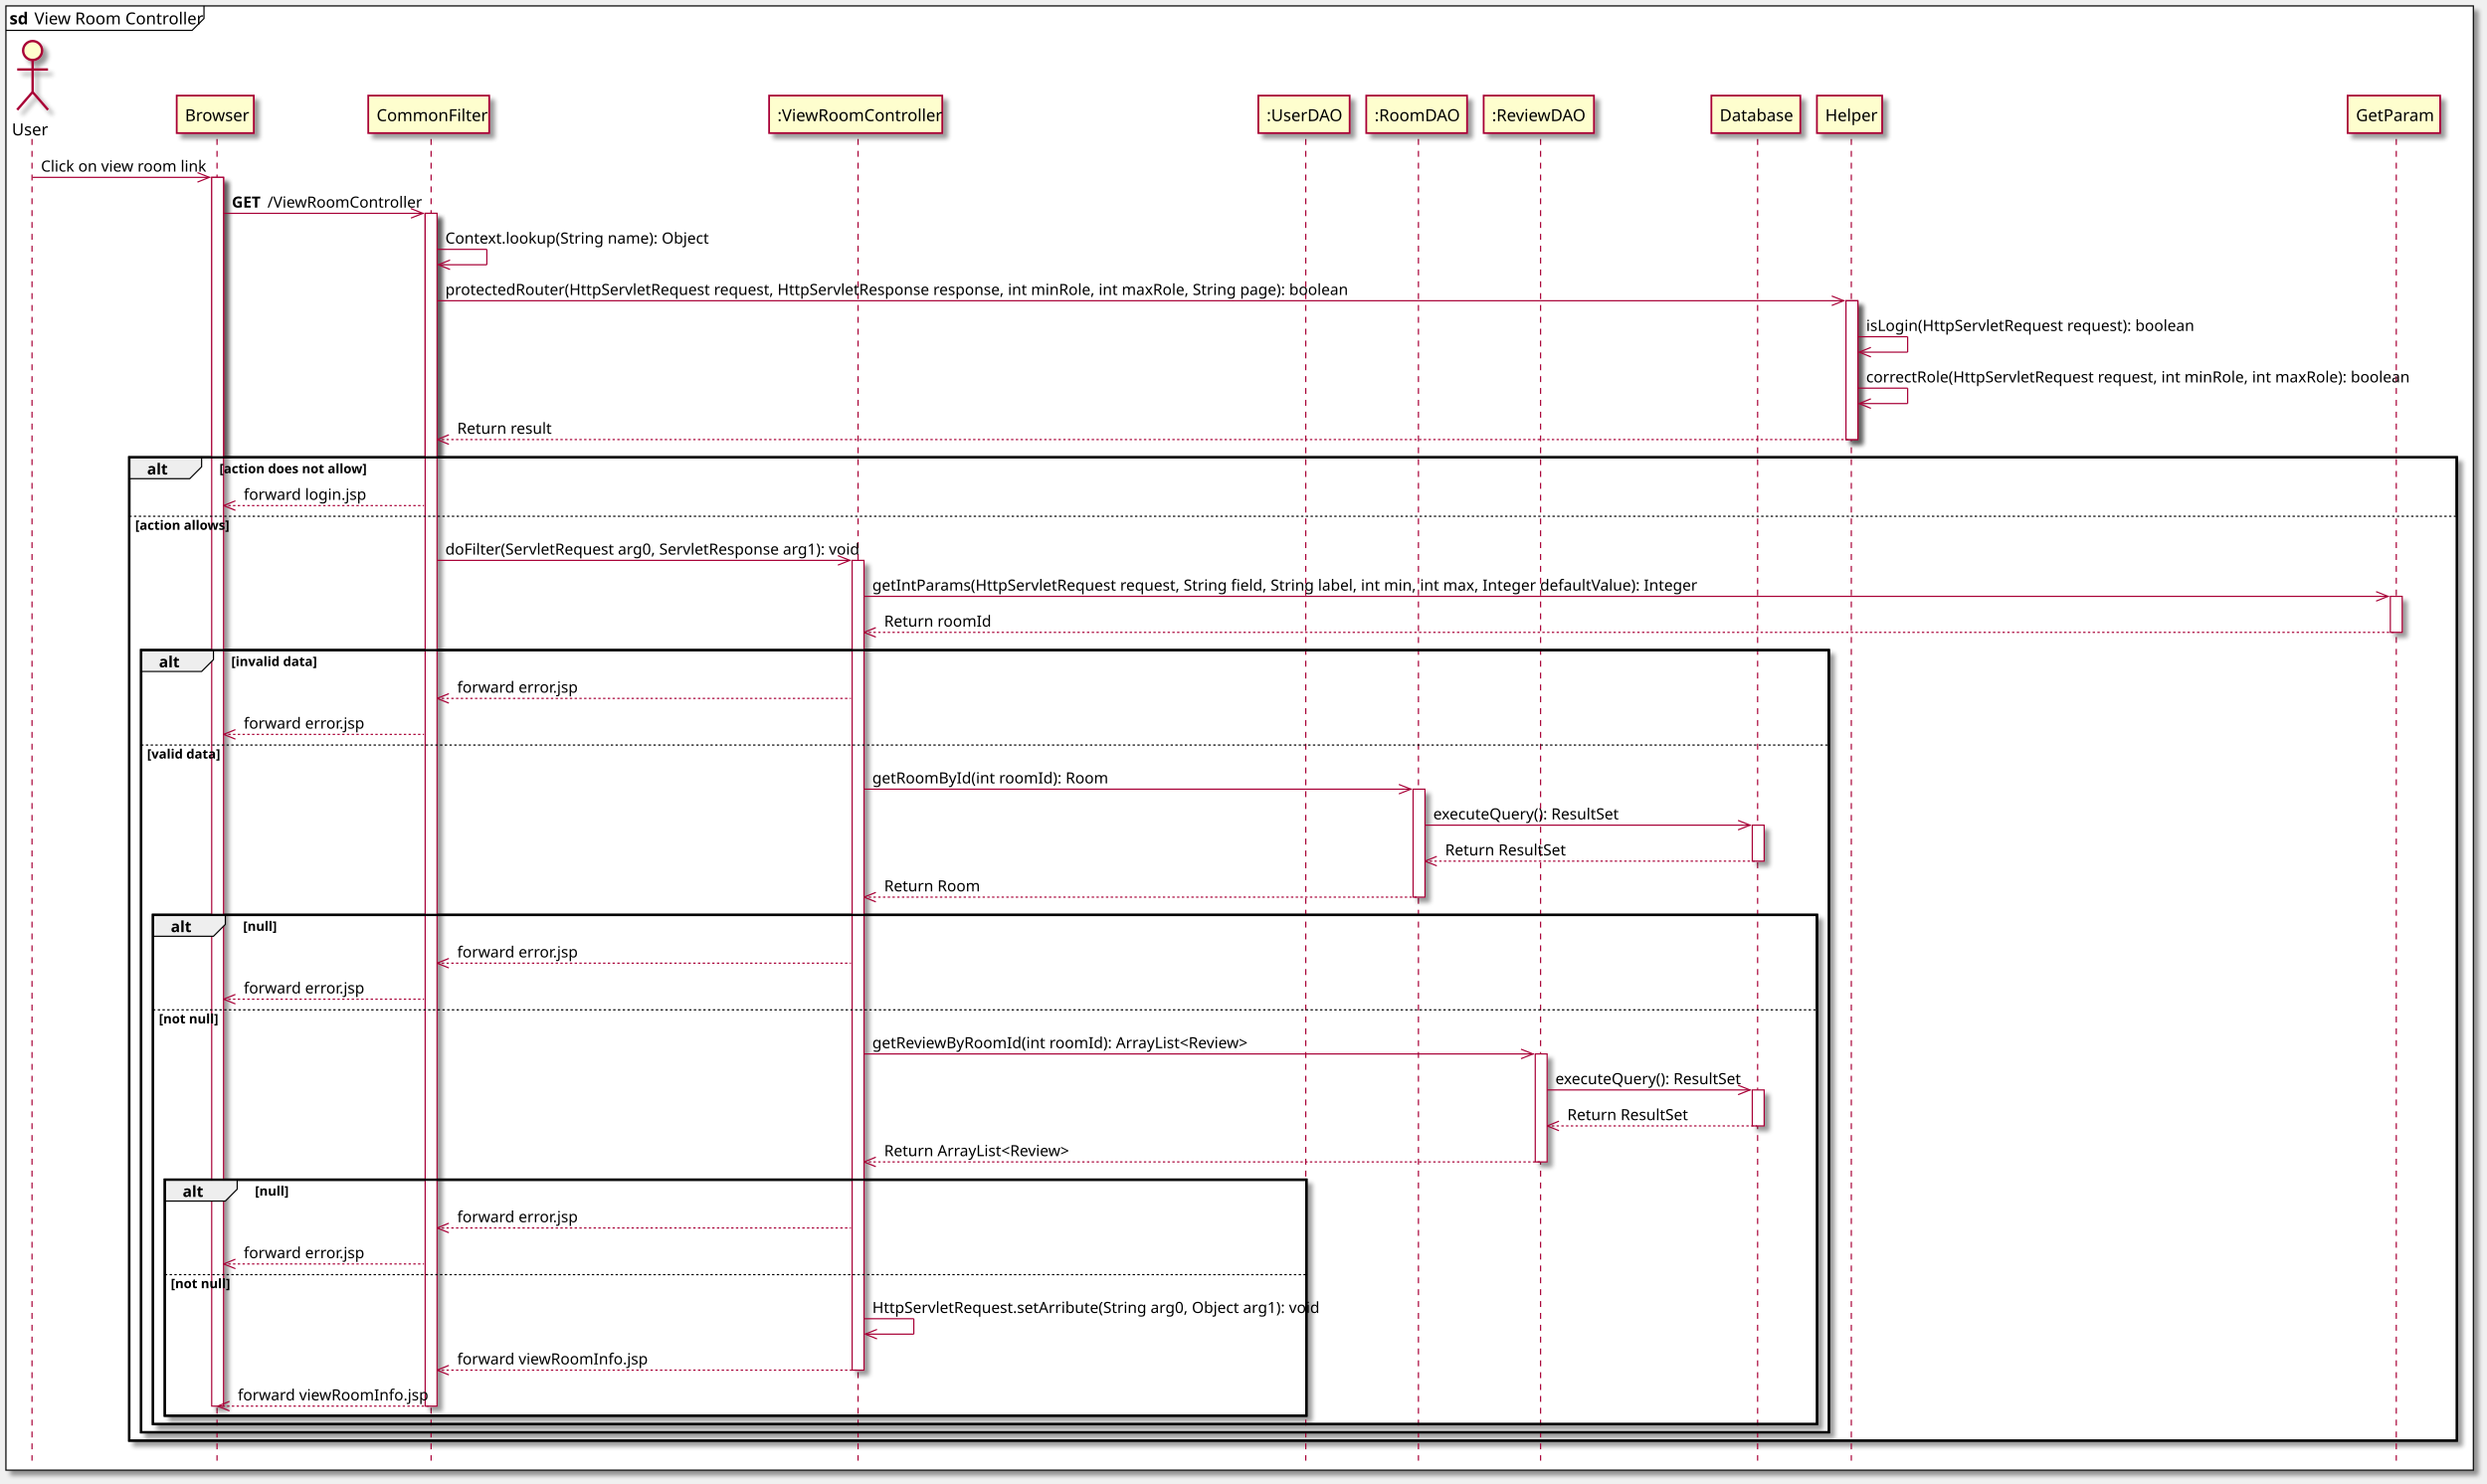
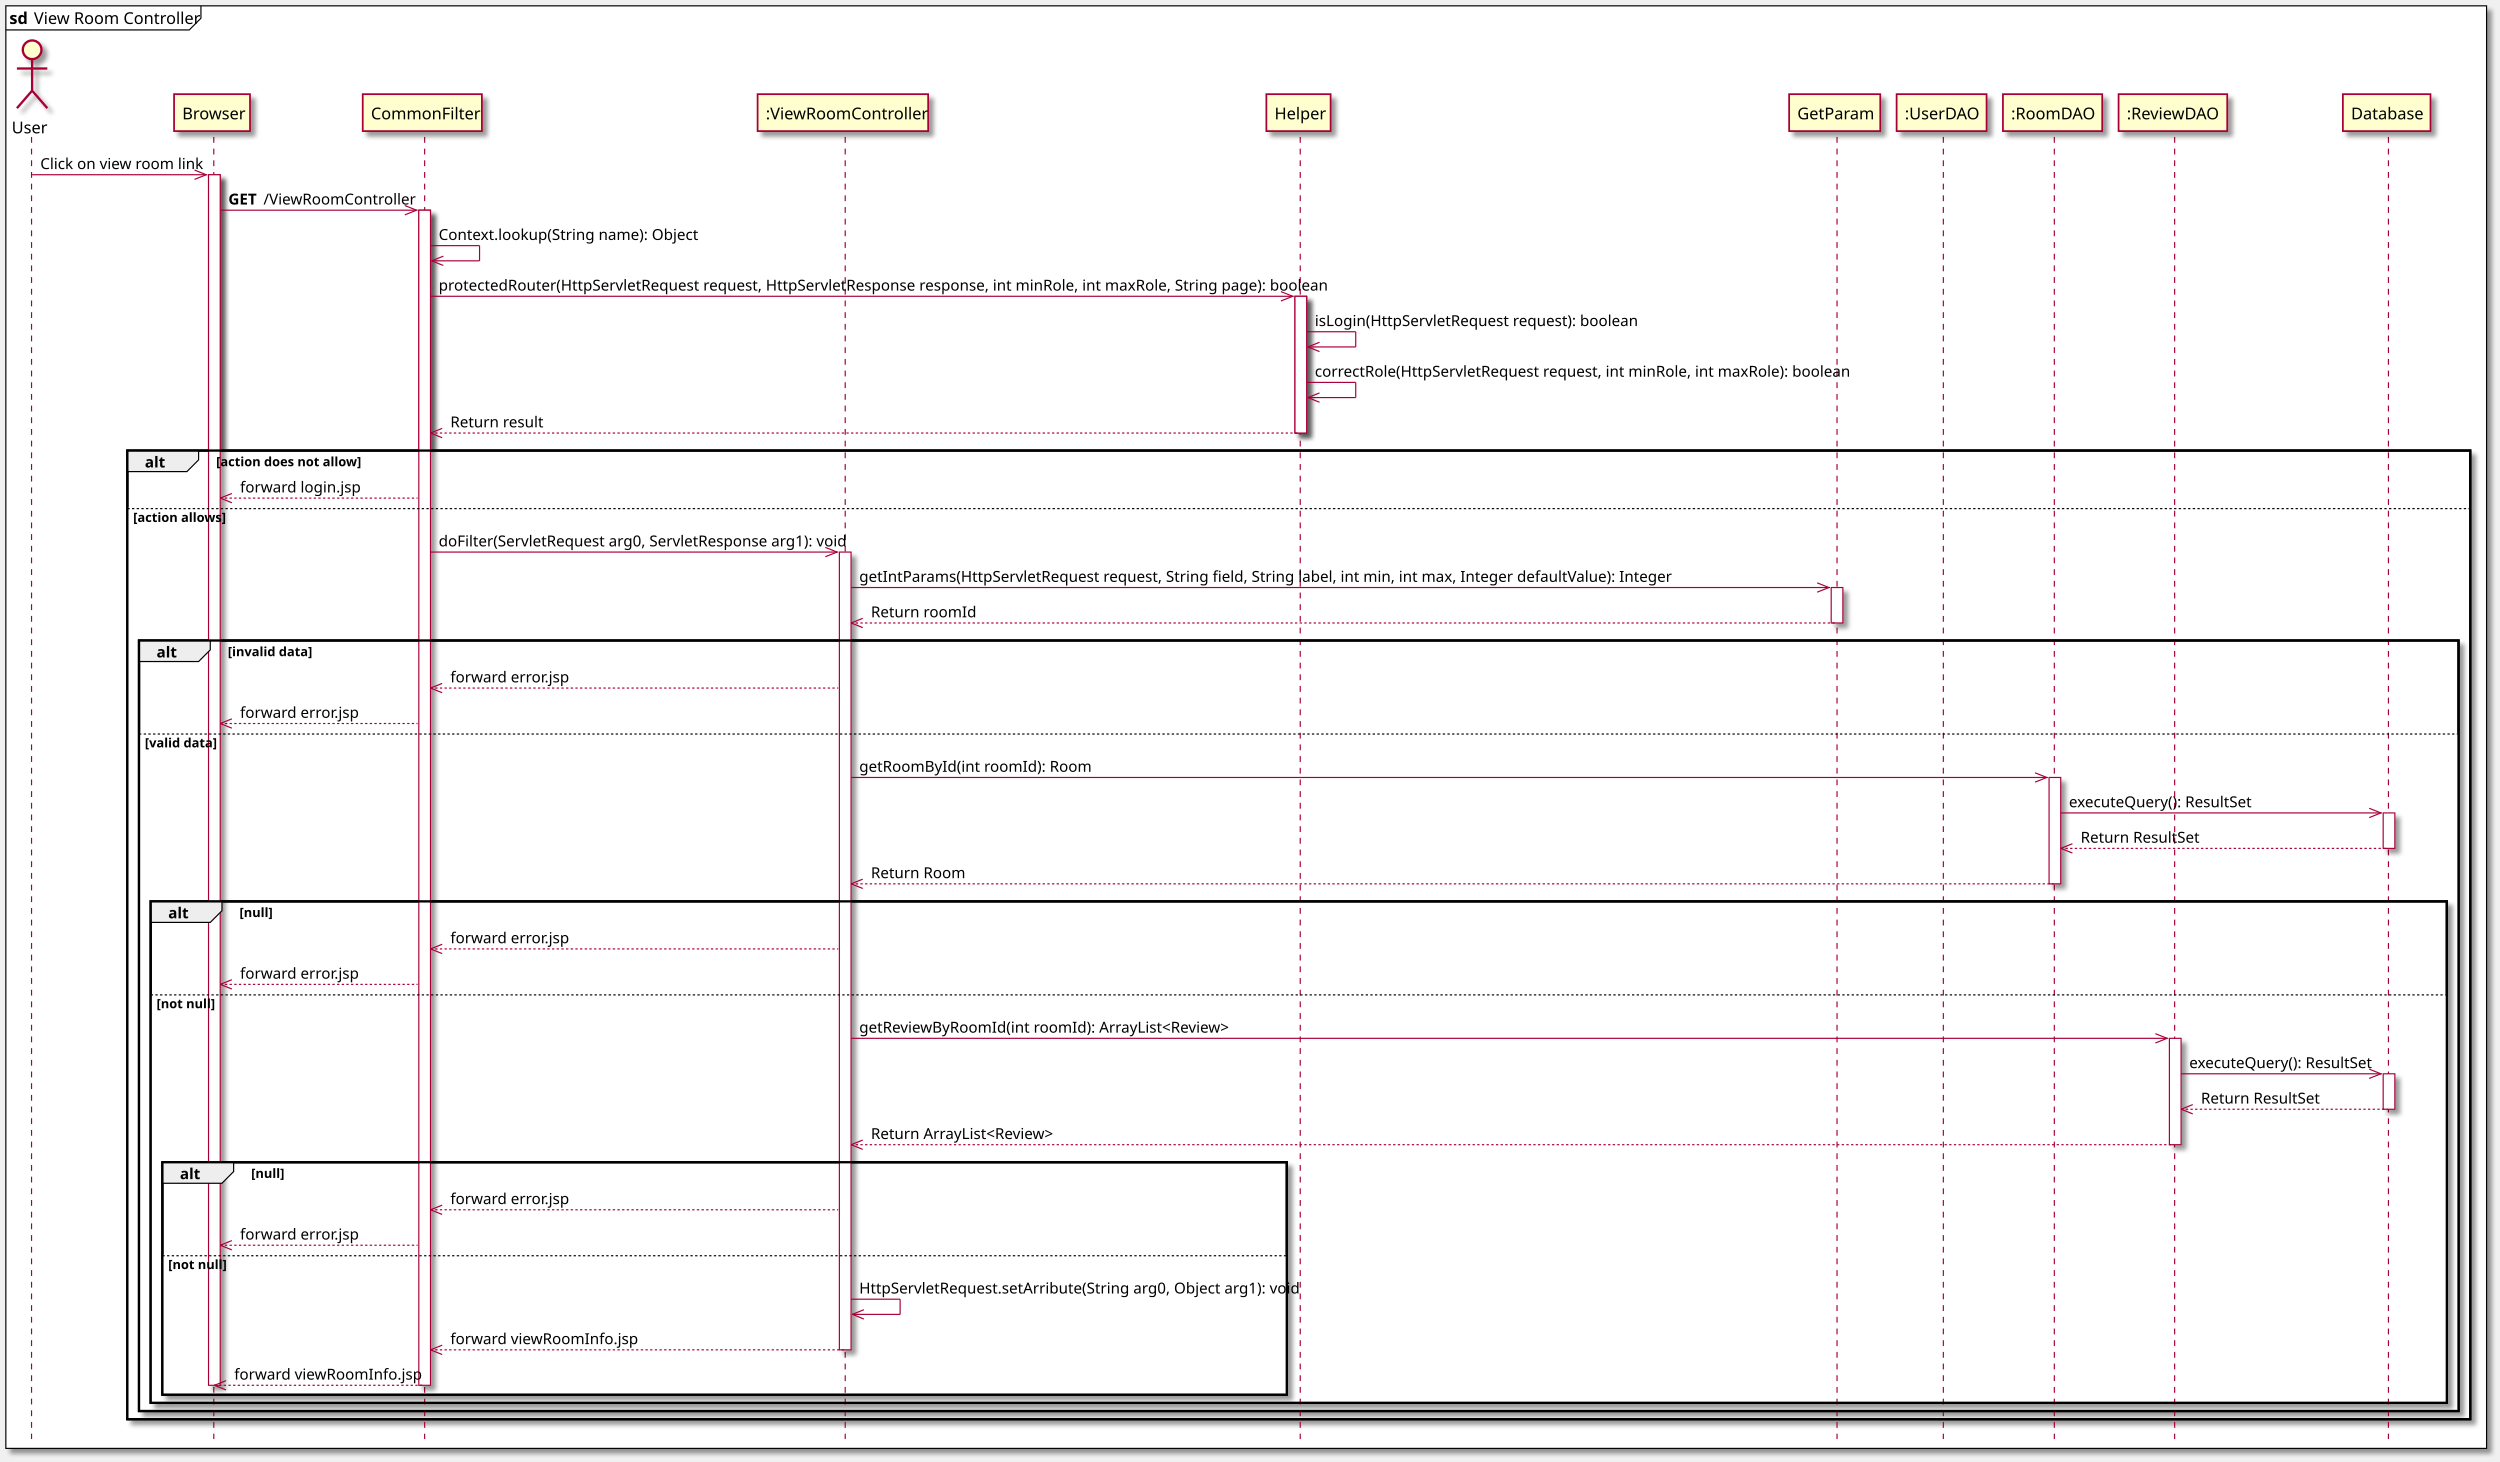
- <svg xmlns="http://www.w3.org/2000/svg" contentScriptType="application/ecmascript" contentStyleType="text/css" height="1251px" preserveAspectRatio="none" style="width:2097px;height:1251px;background:#FFFFFF;" version="1.1" viewBox="0 0 2097 1251" width="2097px" zoomAndPan="magnify">
+ <svg xmlns="http://www.w3.org/2000/svg" contentScriptType="application/ecmascript" contentStyleType="text/css" height="1251px" preserveAspectRatio="none" style="width:2140px;height:1251px;background:#FFFFFF;" version="1.1" viewBox="0 0 2140 1251" width="2140px" zoomAndPan="magnify">
  <defs>
-     <filter height="300%" id="ffoc7b3sa0kgq" width="300%" x="-1" y="-1">
+     <filter height="300%" id="f18umurfus2dh6" width="300%" x="-1" y="-1">
      <feGaussianBlur result="blurOut" stdDeviation="2.0" />
      <feColorMatrix in="blurOut" result="blurOut2" type="matrix" values="0 0 0 0 0 0 0 0 0 0 0 0 0 0 0 0 0 0 .4 0" />
      <feOffset dx="4.0" dy="4.0" in="blurOut2" result="blurOut3" />
      <feBlend in="SourceGraphic" in2="blurOut3" mode="normal" />
    </filter>
  </defs>
  <g>
-     <rect fill="#FFFFFF" filter="url(#ffoc7b3sa0kgq)" height="1234.812" style="stroke:#000000;stroke-width:1.0;" width="2080.5" x="5" y="5" />
+     <rect fill="#FFFFFF" filter="url(#f18umurfus2dh6)" height="1234.812" style="stroke:#000000;stroke-width:1.0;" width="2123.5" x="5" y="5" />
    <path d="M172,5 L172,15.609 L162,25.609 L5,25.609 " fill="none" style="stroke:#000000;stroke-width:1.0;" />
    <text fill="#000000" font-family="sans-serif" font-size="14" font-weight="bold" lengthAdjust="spacing" textLength="17" x="8" y="20.533">sd</text>
    <text fill="#000000" font-family="sans-serif" font-size="14" lengthAdjust="spacing" textLength="136" x="29" y="20.533">View Room Controller</text>
-     <rect fill="#FFFFFF" filter="url(#ffoc7b3sa0kgq)" height="1036.242" style="stroke:#A80036;stroke-width:1.0;" width="10" x="178.5" y="149.57" />
-     <rect fill="#FFFFFF" filter="url(#ffoc7b3sa0kgq)" height="1005.891" style="stroke:#A80036;stroke-width:1.0;" width="10" x="358.5" y="179.922" />
-     <rect fill="#FFFFFF" filter="url(#ffoc7b3sa0kgq)" height="682.891" style="stroke:#A80036;stroke-width:1.0;" width="10" x="718.5" y="472.57" />
-     <rect fill="#FFFFFF" filter="url(#ffoc7b3sa0kgq)" height="91.055" style="stroke:#A80036;stroke-width:1.0;" width="10" x="1191.5" y="665.516" />
-     <rect fill="#FFFFFF" filter="url(#ffoc7b3sa0kgq)" height="91.055" style="stroke:#A80036;stroke-width:1.0;" width="10" x="1294.5" y="888.812" />
-     <rect fill="#FFFFFF" filter="url(#ffoc7b3sa0kgq)" height="30.352" style="stroke:#A80036;stroke-width:1.0;" width="10" x="1477.5" y="695.867" />
-     <rect fill="#FFFFFF" filter="url(#ffoc7b3sa0kgq)" height="30.352" style="stroke:#A80036;stroke-width:1.0;" width="10" x="1477.5" y="919.164" />
-     <rect fill="#FFFFFF" filter="url(#ffoc7b3sa0kgq)" height="117.055" style="stroke:#A80036;stroke-width:1.0;" width="10" x="1556.5" y="253.625" />
-     <rect fill="#FFFFFF" filter="url(#ffoc7b3sa0kgq)" height="30.352" style="stroke:#A80036;stroke-width:1.0;" width="10" x="2015.5" y="502.922" />
-     <rect fill="#FFFFFF" filter="url(#ffoc7b3sa0kgq)" height="829.133" style="stroke:#000000;stroke-width:2.0;" width="1962.5" x="109" y="385.68" />
-     <rect fill="#FFFFFF" height="780.43" style="stroke:none;stroke-width:1.0;" width="1962.5" x="109" y="434.383" />
-     <rect fill="#FFFFFF" filter="url(#ffoc7b3sa0kgq)" height="659.539" style="stroke:#000000;stroke-width:2.0;" width="1423" x="119" y="548.273" />
-     <rect fill="#FFFFFF" height="580.484" style="stroke:none;stroke-width:1.0;" width="1423" x="119" y="627.328" />
-     <rect fill="#FFFFFF" filter="url(#ffoc7b3sa0kgq)" height="429.242" style="stroke:#000000;stroke-width:2.0;" width="1403" x="129" y="771.57" />
-     <rect fill="#FFFFFF" height="350.188" style="stroke:none;stroke-width:1.0;" width="1403" x="129" y="850.625" />
-     <rect fill="#FFFFFF" filter="url(#ffoc7b3sa0kgq)" height="198.945" style="stroke:#000000;stroke-width:2.0;" width="962.5" x="139" y="994.867" />
+     <rect fill="#FFFFFF" filter="url(#f18umurfus2dh6)" height="1036.242" style="stroke:#A80036;stroke-width:1.0;" width="10" x="178.5" y="149.57" />
+     <rect fill="#FFFFFF" filter="url(#f18umurfus2dh6)" height="1005.891" style="stroke:#A80036;stroke-width:1.0;" width="10" x="358.5" y="179.922" />
+     <rect fill="#FFFFFF" filter="url(#f18umurfus2dh6)" height="682.891" style="stroke:#A80036;stroke-width:1.0;" width="10" x="718.5" y="472.57" />
+     <rect fill="#FFFFFF" filter="url(#f18umurfus2dh6)" height="117.055" style="stroke:#A80036;stroke-width:1.0;" width="10" x="1108.5" y="253.625" />
+     <rect fill="#FFFFFF" filter="url(#f18umurfus2dh6)" height="30.352" style="stroke:#A80036;stroke-width:1.0;" width="10" x="1567.5" y="502.922" />
+     <rect fill="#FFFFFF" filter="url(#f18umurfus2dh6)" height="91.055" style="stroke:#A80036;stroke-width:1.0;" width="10" x="1754" y="665.516" />
+     <rect fill="#FFFFFF" filter="url(#f18umurfus2dh6)" height="91.055" style="stroke:#A80036;stroke-width:1.0;" width="10" x="1857" y="888.812" />
+     <rect fill="#FFFFFF" filter="url(#f18umurfus2dh6)" height="30.352" style="stroke:#A80036;stroke-width:1.0;" width="10" x="2040" y="695.867" />
+     <rect fill="#FFFFFF" filter="url(#f18umurfus2dh6)" height="30.352" style="stroke:#A80036;stroke-width:1.0;" width="10" x="2040" y="919.164" />
+     <rect fill="#FFFFFF" filter="url(#f18umurfus2dh6)" height="829.133" style="stroke:#000000;stroke-width:2.0;" width="2005.5" x="109" y="385.68" />
+     <rect fill="#FFFFFF" height="780.43" style="stroke:none;stroke-width:1.0;" width="2005.5" x="109" y="434.383" />
+     <rect fill="#FFFFFF" filter="url(#f18umurfus2dh6)" height="659.539" style="stroke:#000000;stroke-width:2.0;" width="1985.5" x="119" y="548.273" />
+     <rect fill="#FFFFFF" height="580.484" style="stroke:none;stroke-width:1.0;" width="1985.5" x="119" y="627.328" />
+     <rect fill="#FFFFFF" filter="url(#f18umurfus2dh6)" height="429.242" style="stroke:#000000;stroke-width:2.0;" width="1965.5" x="129" y="771.57" />
+     <rect fill="#FFFFFF" height="350.188" style="stroke:none;stroke-width:1.0;" width="1965.5" x="129" y="850.625" />
+     <rect fill="#FFFFFF" filter="url(#f18umurfus2dh6)" height="198.945" style="stroke:#000000;stroke-width:2.0;" width="962.5" x="139" y="994.867" />
    <rect fill="#FFFFFF" height="119.891" style="stroke:none;stroke-width:1.0;" width="962.5" x="139" y="1073.922" />
    <line style="stroke:#A80036;stroke-width:1.0;stroke-dasharray:5.0,5.0;" x1="27" x2="27" y1="117.219" y2="1231.812" />
    <line style="stroke:#A80036;stroke-width:1.0;stroke-dasharray:5.0,5.0;" x1="183" x2="183" y1="117.219" y2="1231.812" />
    <line style="stroke:#A80036;stroke-width:1.0;stroke-dasharray:5.0,5.0;" x1="363.5" x2="363.5" y1="117.219" y2="1231.812" />
    <line style="stroke:#A80036;stroke-width:1.0;stroke-dasharray:5.0,5.0;" x1="723.5" x2="723.5" y1="117.219" y2="1231.812" />
-     <line style="stroke:#A80036;stroke-width:1.0;stroke-dasharray:5.0,5.0;" x1="1101" x2="1101" y1="117.219" y2="1231.812" />
-     <line style="stroke:#A80036;stroke-width:1.0;stroke-dasharray:5.0,5.0;" x1="1196" x2="1196" y1="117.219" y2="1231.812" />
-     <line style="stroke:#A80036;stroke-width:1.0;stroke-dasharray:5.0,5.0;" x1="1299" x2="1299" y1="117.219" y2="1231.812" />
-     <line style="stroke:#A80036;stroke-width:1.0;stroke-dasharray:5.0,5.0;" x1="1482" x2="1482" y1="117.219" y2="1231.812" />
-     <line style="stroke:#A80036;stroke-width:1.0;stroke-dasharray:5.0,5.0;" x1="1561" x2="1561" y1="117.219" y2="1231.812" />
-     <line style="stroke:#A80036;stroke-width:1.0;stroke-dasharray:5.0,5.0;" x1="2020.5" x2="2020.5" y1="117.219" y2="1231.812" />
+     <line style="stroke:#A80036;stroke-width:1.0;stroke-dasharray:5.0,5.0;" x1="1113" x2="1113" y1="117.219" y2="1231.812" />
+     <line style="stroke:#A80036;stroke-width:1.0;stroke-dasharray:5.0,5.0;" x1="1572.5" x2="1572.5" y1="117.219" y2="1231.812" />
+     <line style="stroke:#A80036;stroke-width:1.0;stroke-dasharray:5.0,5.0;" x1="1663.5" x2="1663.5" y1="117.219" y2="1231.812" />
+     <line style="stroke:#A80036;stroke-width:1.0;stroke-dasharray:5.0,5.0;" x1="1758.5" x2="1758.5" y1="117.219" y2="1231.812" />
+     <line style="stroke:#A80036;stroke-width:1.0;stroke-dasharray:5.0,5.0;" x1="1861.5" x2="1861.5" y1="117.219" y2="1231.812" />
+     <line style="stroke:#A80036;stroke-width:1.0;stroke-dasharray:5.0,5.0;" x1="2044.5" x2="2044.5" y1="117.219" y2="1231.812" />
    <text fill="#000000" font-family="sans-serif" font-size="14" lengthAdjust="spacing" textLength="29" x="10" y="114.143">User</text>
-     <ellipse cx="27.5" cy="42.609" fill="#FEFECE" filter="url(#ffoc7b3sa0kgq)" rx="8" ry="8" style="stroke:#A80036;stroke-width:2.0;" />
-     <path d="M27.5,50.609 L27.5,77.609 M14.5,58.609 L40.5,58.609 M27.5,77.609 L14.5,92.609 M27.5,77.609 L40.5,92.609 " fill="none" filter="url(#ffoc7b3sa0kgq)" style="stroke:#A80036;stroke-width:2.0;" />
-     <rect fill="#FEFECE" filter="url(#ffoc7b3sa0kgq)" height="31.609" style="stroke:#A80036;stroke-width:1.5;" width="65" x="149" y="80.609" />
+     <ellipse cx="27.5" cy="42.609" fill="#FEFECE" filter="url(#f18umurfus2dh6)" rx="8" ry="8" style="stroke:#A80036;stroke-width:2.0;" />
+     <path d="M27.5,50.609 L27.5,77.609 M14.5,58.609 L40.5,58.609 M27.5,77.609 L14.5,92.609 M27.5,77.609 L40.5,92.609 " fill="none" filter="url(#f18umurfus2dh6)" style="stroke:#A80036;stroke-width:2.0;" />
+     <rect fill="#FEFECE" filter="url(#f18umurfus2dh6)" height="31.609" style="stroke:#A80036;stroke-width:1.5;" width="65" x="149" y="80.609" />
    <text fill="#000000" font-family="sans-serif" font-size="14" lengthAdjust="spacing" textLength="51" x="156" y="102.143">Browser</text>
-     <rect fill="#FEFECE" filter="url(#ffoc7b3sa0kgq)" height="31.609" style="stroke:#A80036;stroke-width:1.5;" width="102" x="310.5" y="80.609" />
+     <rect fill="#FEFECE" filter="url(#f18umurfus2dh6)" height="31.609" style="stroke:#A80036;stroke-width:1.5;" width="102" x="310.5" y="80.609" />
    <text fill="#000000" font-family="sans-serif" font-size="14" lengthAdjust="spacing" textLength="88" x="317.5" y="102.143">CommonFilter</text>
-     <rect fill="#FEFECE" filter="url(#ffoc7b3sa0kgq)" height="31.609" style="stroke:#A80036;stroke-width:1.5;" width="146" x="648.5" y="80.609" />
+     <rect fill="#FEFECE" filter="url(#f18umurfus2dh6)" height="31.609" style="stroke:#A80036;stroke-width:1.5;" width="146" x="648.5" y="80.609" />
    <text fill="#000000" font-family="sans-serif" font-size="14" lengthAdjust="spacing" textLength="132" x="655.5" y="102.143">:ViewRoomController</text>
-     <rect fill="#FEFECE" filter="url(#ffoc7b3sa0kgq)" height="31.609" style="stroke:#A80036;stroke-width:1.5;" width="77" x="1061" y="80.609" />
-     <text fill="#000000" font-family="sans-serif" font-size="14" lengthAdjust="spacing" textLength="63" x="1068" y="102.143">:UserDAO</text>
-     <rect fill="#FEFECE" filter="url(#ffoc7b3sa0kgq)" height="31.609" style="stroke:#A80036;stroke-width:1.5;" width="85" x="1152" y="80.609" />
-     <text fill="#000000" font-family="sans-serif" font-size="14" lengthAdjust="spacing" textLength="71" x="1159" y="102.143">:RoomDAO</text>
-     <rect fill="#FEFECE" filter="url(#ffoc7b3sa0kgq)" height="31.609" style="stroke:#A80036;stroke-width:1.5;" width="93" x="1251" y="80.609" />
-     <text fill="#000000" font-family="sans-serif" font-size="14" lengthAdjust="spacing" textLength="79" x="1258" y="102.143">:ReviewDAO</text>
-     <rect fill="#FEFECE" filter="url(#ffoc7b3sa0kgq)" height="31.609" style="stroke:#A80036;stroke-width:1.5;" width="75" x="1443" y="80.609" />
-     <text fill="#000000" font-family="sans-serif" font-size="14" lengthAdjust="spacing" textLength="61" x="1450" y="102.143">Database</text>
-     <rect fill="#FEFECE" filter="url(#ffoc7b3sa0kgq)" height="31.609" style="stroke:#A80036;stroke-width:1.5;" width="55" x="1532" y="80.609" />
-     <text fill="#000000" font-family="sans-serif" font-size="14" lengthAdjust="spacing" textLength="41" x="1539" y="102.143">Helper</text>
-     <rect fill="#FEFECE" filter="url(#ffoc7b3sa0kgq)" height="31.609" style="stroke:#A80036;stroke-width:1.5;" width="78" x="1979.5" y="80.609" />
-     <text fill="#000000" font-family="sans-serif" font-size="14" lengthAdjust="spacing" textLength="64" x="1986.5" y="102.143">GetParam</text>
-     <rect fill="#FFFFFF" filter="url(#ffoc7b3sa0kgq)" height="1036.242" style="stroke:#A80036;stroke-width:1.0;" width="10" x="178.5" y="149.57" />
-     <rect fill="#FFFFFF" filter="url(#ffoc7b3sa0kgq)" height="1005.891" style="stroke:#A80036;stroke-width:1.0;" width="10" x="358.5" y="179.922" />
-     <rect fill="#FFFFFF" filter="url(#ffoc7b3sa0kgq)" height="682.891" style="stroke:#A80036;stroke-width:1.0;" width="10" x="718.5" y="472.57" />
-     <rect fill="#FFFFFF" filter="url(#ffoc7b3sa0kgq)" height="91.055" style="stroke:#A80036;stroke-width:1.0;" width="10" x="1191.5" y="665.516" />
-     <rect fill="#FFFFFF" filter="url(#ffoc7b3sa0kgq)" height="91.055" style="stroke:#A80036;stroke-width:1.0;" width="10" x="1294.5" y="888.812" />
-     <rect fill="#FFFFFF" filter="url(#ffoc7b3sa0kgq)" height="30.352" style="stroke:#A80036;stroke-width:1.0;" width="10" x="1477.5" y="695.867" />
-     <rect fill="#FFFFFF" filter="url(#ffoc7b3sa0kgq)" height="30.352" style="stroke:#A80036;stroke-width:1.0;" width="10" x="1477.5" y="919.164" />
-     <rect fill="#FFFFFF" filter="url(#ffoc7b3sa0kgq)" height="117.055" style="stroke:#A80036;stroke-width:1.0;" width="10" x="1556.5" y="253.625" />
-     <rect fill="#FFFFFF" filter="url(#ffoc7b3sa0kgq)" height="30.352" style="stroke:#A80036;stroke-width:1.0;" width="10" x="2015.5" y="502.922" />
+     <rect fill="#FEFECE" filter="url(#f18umurfus2dh6)" height="31.609" style="stroke:#A80036;stroke-width:1.5;" width="55" x="1084" y="80.609" />
+     <text fill="#000000" font-family="sans-serif" font-size="14" lengthAdjust="spacing" textLength="41" x="1091" y="102.143">Helper</text>
+     <rect fill="#FEFECE" filter="url(#f18umurfus2dh6)" height="31.609" style="stroke:#A80036;stroke-width:1.5;" width="78" x="1531.5" y="80.609" />
+     <text fill="#000000" font-family="sans-serif" font-size="14" lengthAdjust="spacing" textLength="64" x="1538.5" y="102.143">GetParam</text>
+     <rect fill="#FEFECE" filter="url(#f18umurfus2dh6)" height="31.609" style="stroke:#A80036;stroke-width:1.5;" width="77" x="1623.5" y="80.609" />
+     <text fill="#000000" font-family="sans-serif" font-size="14" lengthAdjust="spacing" textLength="63" x="1630.5" y="102.143">:UserDAO</text>
+     <rect fill="#FEFECE" filter="url(#f18umurfus2dh6)" height="31.609" style="stroke:#A80036;stroke-width:1.5;" width="85" x="1714.5" y="80.609" />
+     <text fill="#000000" font-family="sans-serif" font-size="14" lengthAdjust="spacing" textLength="71" x="1721.5" y="102.143">:RoomDAO</text>
+     <rect fill="#FEFECE" filter="url(#f18umurfus2dh6)" height="31.609" style="stroke:#A80036;stroke-width:1.5;" width="93" x="1813.5" y="80.609" />
+     <text fill="#000000" font-family="sans-serif" font-size="14" lengthAdjust="spacing" textLength="79" x="1820.5" y="102.143">:ReviewDAO</text>
+     <rect fill="#FEFECE" filter="url(#f18umurfus2dh6)" height="31.609" style="stroke:#A80036;stroke-width:1.5;" width="75" x="2005.5" y="80.609" />
+     <text fill="#000000" font-family="sans-serif" font-size="14" lengthAdjust="spacing" textLength="61" x="2012.5" y="102.143">Database</text>
+     <rect fill="#FFFFFF" filter="url(#f18umurfus2dh6)" height="1036.242" style="stroke:#A80036;stroke-width:1.0;" width="10" x="178.5" y="149.57" />
+     <rect fill="#FFFFFF" filter="url(#f18umurfus2dh6)" height="1005.891" style="stroke:#A80036;stroke-width:1.0;" width="10" x="358.5" y="179.922" />
+     <rect fill="#FFFFFF" filter="url(#f18umurfus2dh6)" height="682.891" style="stroke:#A80036;stroke-width:1.0;" width="10" x="718.5" y="472.57" />
+     <rect fill="#FFFFFF" filter="url(#f18umurfus2dh6)" height="117.055" style="stroke:#A80036;stroke-width:1.0;" width="10" x="1108.5" y="253.625" />
+     <rect fill="#FFFFFF" filter="url(#f18umurfus2dh6)" height="30.352" style="stroke:#A80036;stroke-width:1.0;" width="10" x="1567.5" y="502.922" />
+     <rect fill="#FFFFFF" filter="url(#f18umurfus2dh6)" height="91.055" style="stroke:#A80036;stroke-width:1.0;" width="10" x="1754" y="665.516" />
+     <rect fill="#FFFFFF" filter="url(#f18umurfus2dh6)" height="91.055" style="stroke:#A80036;stroke-width:1.0;" width="10" x="1857" y="888.812" />
+     <rect fill="#FFFFFF" filter="url(#f18umurfus2dh6)" height="30.352" style="stroke:#A80036;stroke-width:1.0;" width="10" x="2040" y="695.867" />
+     <rect fill="#FFFFFF" filter="url(#f18umurfus2dh6)" height="30.352" style="stroke:#A80036;stroke-width:1.0;" width="10" x="2040" y="919.164" />
    <line style="stroke:#A80036;stroke-width:1.0;" x1="176.5" x2="166.5" y1="149.57" y2="145.57" />
    <line style="stroke:#A80036;stroke-width:1.0;" x1="176.5" x2="166.5" y1="149.57" y2="153.57" />
    <line style="stroke:#A80036;stroke-width:1.0;" x1="27.5" x2="177.5" y1="149.57" y2="149.57" />
    <text fill="#000000" font-family="sans-serif" font-size="13" lengthAdjust="spacing" textLength="132" x="34.5" y="144.714">Click on view room link</text>
    <line style="stroke:#A80036;stroke-width:1.0;" x1="356.5" x2="346.5" y1="179.922" y2="175.922" />
    <line style="stroke:#A80036;stroke-width:1.0;" x1="356.5" x2="346.5" y1="179.922" y2="183.922" />
    <line style="stroke:#A80036;stroke-width:1.0;" x1="188.5" x2="357.5" y1="179.922" y2="179.922" />
    <text fill="#000000" font-family="sans-serif" font-size="13" font-weight="bold" lengthAdjust="spacing" textLength="26" x="195.5" y="175.065">GET</text>
    <text fill="#000000" font-family="sans-serif" font-size="13" lengthAdjust="spacing" textLength="121" x="225.5" y="175.065">/ViewRoomController</text>
    <line style="stroke:#A80036;stroke-width:1.0;" x1="368.5" x2="410.5" y1="210.273" y2="210.273" />
    <line style="stroke:#A80036;stroke-width:1.0;" x1="410.5" x2="410.5" y1="210.273" y2="223.273" />
    <line style="stroke:#A80036;stroke-width:1.0;" x1="369.5" x2="410.5" y1="223.273" y2="223.273" />
    <line style="stroke:#A80036;stroke-width:1.0;" x1="369.5" x2="379.5" y1="223.273" y2="219.273" />
    <line style="stroke:#A80036;stroke-width:1.0;" x1="369.5" x2="379.5" y1="223.273" y2="227.273" />
    <text fill="#000000" font-family="sans-serif" font-size="13" lengthAdjust="spacing" textLength="211" x="375.5" y="205.417">Context.lookup(String name): Object</text>
-     <line style="stroke:#A80036;stroke-width:1.0;" x1="1554.5" x2="1544.5" y1="253.625" y2="249.625" />
-     <line style="stroke:#A80036;stroke-width:1.0;" x1="1554.5" x2="1544.5" y1="253.625" y2="257.625" />
-     <line style="stroke:#A80036;stroke-width:1.0;" x1="368.5" x2="1555.5" y1="253.625" y2="253.625" />
+     <line style="stroke:#A80036;stroke-width:1.0;" x1="1106.5" x2="1096.5" y1="253.625" y2="249.625" />
+     <line style="stroke:#A80036;stroke-width:1.0;" x1="1106.5" x2="1096.5" y1="253.625" y2="257.625" />
+     <line style="stroke:#A80036;stroke-width:1.0;" x1="368.5" x2="1107.5" y1="253.625" y2="253.625" />
    <text fill="#000000" font-family="sans-serif" font-size="13" lengthAdjust="spacing" textLength="721" x="375.5" y="248.769">protectedRouter(HttpServletRequest request, HttpServletResponse response, int minRole, int maxRole, String page): boolean</text>
-     <line style="stroke:#A80036;stroke-width:1.0;" x1="1566.5" x2="1608.5" y1="283.977" y2="283.977" />
-     <line style="stroke:#A80036;stroke-width:1.0;" x1="1608.5" x2="1608.5" y1="283.977" y2="296.977" />
-     <line style="stroke:#A80036;stroke-width:1.0;" x1="1567.5" x2="1608.5" y1="296.977" y2="296.977" />
-     <line style="stroke:#A80036;stroke-width:1.0;" x1="1567.5" x2="1577.5" y1="296.977" y2="292.977" />
-     <line style="stroke:#A80036;stroke-width:1.0;" x1="1567.5" x2="1577.5" y1="296.977" y2="300.977" />
-     <text fill="#000000" font-family="sans-serif" font-size="13" lengthAdjust="spacing" textLength="260" x="1573.5" y="279.12">isLogin(HttpServletRequest request): boolean</text>
-     <line style="stroke:#A80036;stroke-width:1.0;" x1="1566.5" x2="1608.5" y1="327.328" y2="327.328" />
-     <line style="stroke:#A80036;stroke-width:1.0;" x1="1608.5" x2="1608.5" y1="327.328" y2="340.328" />
-     <line style="stroke:#A80036;stroke-width:1.0;" x1="1567.5" x2="1608.5" y1="340.328" y2="340.328" />
-     <line style="stroke:#A80036;stroke-width:1.0;" x1="1567.5" x2="1577.5" y1="340.328" y2="336.328" />
-     <line style="stroke:#A80036;stroke-width:1.0;" x1="1567.5" x2="1577.5" y1="340.328" y2="344.328" />
-     <text fill="#000000" font-family="sans-serif" font-size="13" lengthAdjust="spacing" textLength="435" x="1573.5" y="322.472">correctRole(HttpServletRequest request, int minRole, int maxRole): boolean</text>
+     <line style="stroke:#A80036;stroke-width:1.0;" x1="1118.5" x2="1160.5" y1="283.977" y2="283.977" />
+     <line style="stroke:#A80036;stroke-width:1.0;" x1="1160.5" x2="1160.5" y1="283.977" y2="296.977" />
+     <line style="stroke:#A80036;stroke-width:1.0;" x1="1119.5" x2="1160.5" y1="296.977" y2="296.977" />
+     <line style="stroke:#A80036;stroke-width:1.0;" x1="1119.5" x2="1129.5" y1="296.977" y2="292.977" />
+     <line style="stroke:#A80036;stroke-width:1.0;" x1="1119.5" x2="1129.5" y1="296.977" y2="300.977" />
+     <text fill="#000000" font-family="sans-serif" font-size="13" lengthAdjust="spacing" textLength="260" x="1125.5" y="279.12">isLogin(HttpServletRequest request): boolean</text>
+     <line style="stroke:#A80036;stroke-width:1.0;" x1="1118.5" x2="1160.5" y1="327.328" y2="327.328" />
+     <line style="stroke:#A80036;stroke-width:1.0;" x1="1160.5" x2="1160.5" y1="327.328" y2="340.328" />
+     <line style="stroke:#A80036;stroke-width:1.0;" x1="1119.5" x2="1160.5" y1="340.328" y2="340.328" />
+     <line style="stroke:#A80036;stroke-width:1.0;" x1="1119.5" x2="1129.5" y1="340.328" y2="336.328" />
+     <line style="stroke:#A80036;stroke-width:1.0;" x1="1119.5" x2="1129.5" y1="340.328" y2="344.328" />
+     <text fill="#000000" font-family="sans-serif" font-size="13" lengthAdjust="spacing" textLength="435" x="1125.5" y="322.472">correctRole(HttpServletRequest request, int minRole, int maxRole): boolean</text>
    <line style="stroke:#A80036;stroke-width:1.0;" x1="368.5" x2="378.5" y1="370.68" y2="366.68" />
    <line style="stroke:#A80036;stroke-width:1.0;" x1="368.5" x2="378.5" y1="370.68" y2="374.68" />
-     <line style="stroke:#A80036;stroke-width:1.0;stroke-dasharray:2.0,2.0;" x1="368.5" x2="1560.5" y1="370.68" y2="370.68" />
+     <line style="stroke:#A80036;stroke-width:1.0;stroke-dasharray:2.0,2.0;" x1="368.5" x2="1112.5" y1="370.68" y2="370.68" />
    <text fill="#000000" font-family="sans-serif" font-size="13" lengthAdjust="spacing" textLength="74" x="385.5" y="365.823">Return result</text>
    <path d="M109,385.68 L170,385.68 L170,393.68 L160,403.68 L109,403.68 L109,385.68 " fill="#EEEEEE" style="stroke:#000000;stroke-width:1.0;" />
-     <rect fill="none" height="829.133" style="stroke:#000000;stroke-width:2.0;" width="1962.5" x="109" y="385.68" />
+     <rect fill="none" height="829.133" style="stroke:#000000;stroke-width:2.0;" width="2005.5" x="109" y="385.68" />
    <text fill="#000000" font-family="sans-serif" font-size="13" font-weight="bold" lengthAdjust="spacing" textLength="16" x="124" y="400.175">alt</text>
    <text fill="#000000" font-family="sans-serif" font-size="11" font-weight="bold" lengthAdjust="spacing" textLength="125" x="185" y="399.099">[action does not allow]</text>
    <line style="stroke:#A80036;stroke-width:1.0;" x1="188.5" x2="198.5" y1="426.383" y2="422.383" />
    <line style="stroke:#A80036;stroke-width:1.0;" x1="188.5" x2="198.5" y1="426.383" y2="430.383" />
    <line style="stroke:#A80036;stroke-width:1.0;stroke-dasharray:2.0,2.0;" x1="188.5" x2="357.5" y1="426.383" y2="426.383" />
    <text fill="#000000" font-family="sans-serif" font-size="13" lengthAdjust="spacing" textLength="93" x="205.5" y="421.526">forward login.jsp</text>
-     <line style="stroke:#000000;stroke-width:1.0;stroke-dasharray:2.0,2.0;" x1="109" x2="2071.5" y1="435.383" y2="435.383" />
+     <line style="stroke:#000000;stroke-width:1.0;stroke-dasharray:2.0,2.0;" x1="109" x2="2114.5" y1="435.383" y2="435.383" />
    <text fill="#000000" font-family="sans-serif" font-size="11" font-weight="bold" lengthAdjust="spacing" textLength="80" x="114" y="446.802">[action allows]</text>
    <line style="stroke:#A80036;stroke-width:1.0;" x1="716.5" x2="706.5" y1="472.57" y2="468.57" />
    <line style="stroke:#A80036;stroke-width:1.0;" x1="716.5" x2="706.5" y1="472.57" y2="476.57" />
    <line style="stroke:#A80036;stroke-width:1.0;" x1="368.5" x2="717.5" y1="472.57" y2="472.57" />
    <text fill="#000000" font-family="sans-serif" font-size="13" lengthAdjust="spacing" textLength="331" x="375.5" y="467.714">doFilter(ServletRequest arg0, ServletResponse arg1): void</text>
-     <line style="stroke:#A80036;stroke-width:1.0;" x1="2013.5" x2="2003.5" y1="502.922" y2="498.922" />
-     <line style="stroke:#A80036;stroke-width:1.0;" x1="2013.5" x2="2003.5" y1="502.922" y2="506.922" />
-     <line style="stroke:#A80036;stroke-width:1.0;" x1="728.5" x2="2014.5" y1="502.922" y2="502.922" />
+     <line style="stroke:#A80036;stroke-width:1.0;" x1="1565.5" x2="1555.5" y1="502.922" y2="498.922" />
+     <line style="stroke:#A80036;stroke-width:1.0;" x1="1565.5" x2="1555.5" y1="502.922" y2="506.922" />
+     <line style="stroke:#A80036;stroke-width:1.0;" x1="728.5" x2="1566.5" y1="502.922" y2="502.922" />
    <text fill="#000000" font-family="sans-serif" font-size="13" lengthAdjust="spacing" textLength="652" x="735.5" y="498.065">getIntParams(HttpServletRequest request, String field, String label, int min, int max, Integer defaultValue): Integer</text>
    <line style="stroke:#A80036;stroke-width:1.0;" x1="728.5" x2="738.5" y1="533.273" y2="529.273" />
    <line style="stroke:#A80036;stroke-width:1.0;" x1="728.5" x2="738.5" y1="533.273" y2="537.273" />
-     <line style="stroke:#A80036;stroke-width:1.0;stroke-dasharray:2.0,2.0;" x1="728.5" x2="2019.5" y1="533.273" y2="533.273" />
+     <line style="stroke:#A80036;stroke-width:1.0;stroke-dasharray:2.0,2.0;" x1="728.5" x2="1571.5" y1="533.273" y2="533.273" />
    <text fill="#000000" font-family="sans-serif" font-size="13" lengthAdjust="spacing" textLength="81" x="745.5" y="528.417">Return roomId</text>
    <path d="M119,548.273 L180,548.273 L180,556.273 L170,566.273 L119,566.273 L119,548.273 " fill="#EEEEEE" style="stroke:#000000;stroke-width:1.0;" />
-     <rect fill="none" height="659.539" style="stroke:#000000;stroke-width:2.0;" width="1423" x="119" y="548.273" />
+     <rect fill="none" height="659.539" style="stroke:#000000;stroke-width:2.0;" width="1985.5" x="119" y="548.273" />
    <text fill="#000000" font-family="sans-serif" font-size="13" font-weight="bold" lengthAdjust="spacing" textLength="16" x="134" y="562.769">alt</text>
    <text fill="#000000" font-family="sans-serif" font-size="11" font-weight="bold" lengthAdjust="spacing" textLength="69" x="195" y="561.692">[invalid data]</text>
    <line style="stroke:#A80036;stroke-width:1.0;" x1="368.5" x2="378.5" y1="588.977" y2="584.977" />
    <line style="stroke:#A80036;stroke-width:1.0;" x1="368.5" x2="378.5" y1="588.977" y2="592.977" />
    <line style="stroke:#A80036;stroke-width:1.0;stroke-dasharray:2.0,2.0;" x1="368.5" x2="717.5" y1="588.977" y2="588.977" />
    <text fill="#000000" font-family="sans-serif" font-size="13" lengthAdjust="spacing" textLength="92" x="385.5" y="584.12">forward error.jsp</text>
    <line style="stroke:#A80036;stroke-width:1.0;" x1="188.5" x2="198.5" y1="619.328" y2="615.328" />
    <line style="stroke:#A80036;stroke-width:1.0;" x1="188.5" x2="198.5" y1="619.328" y2="623.328" />
    <line style="stroke:#A80036;stroke-width:1.0;stroke-dasharray:2.0,2.0;" x1="188.5" x2="357.5" y1="619.328" y2="619.328" />
    <text fill="#000000" font-family="sans-serif" font-size="13" lengthAdjust="spacing" textLength="92" x="205.5" y="614.472">forward error.jsp</text>
-     <line style="stroke:#000000;stroke-width:1.0;stroke-dasharray:2.0,2.0;" x1="119" x2="1542" y1="628.328" y2="628.328" />
+     <line style="stroke:#000000;stroke-width:1.0;stroke-dasharray:2.0,2.0;" x1="119" x2="2104.5" y1="628.328" y2="628.328" />
    <text fill="#000000" font-family="sans-serif" font-size="11" font-weight="bold" lengthAdjust="spacing" textLength="59" x="124" y="639.747">[valid data]</text>
-     <line style="stroke:#A80036;stroke-width:1.0;" x1="1189.5" x2="1179.5" y1="665.516" y2="661.516" />
-     <line style="stroke:#A80036;stroke-width:1.0;" x1="1189.5" x2="1179.5" y1="665.516" y2="669.516" />
-     <line style="stroke:#A80036;stroke-width:1.0;" x1="728.5" x2="1190.5" y1="665.516" y2="665.516" />
+     <line style="stroke:#A80036;stroke-width:1.0;" x1="1752" x2="1742" y1="665.516" y2="661.516" />
+     <line style="stroke:#A80036;stroke-width:1.0;" x1="1752" x2="1742" y1="665.516" y2="669.516" />
+     <line style="stroke:#A80036;stroke-width:1.0;" x1="728.5" x2="1753" y1="665.516" y2="665.516" />
    <text fill="#000000" font-family="sans-serif" font-size="13" lengthAdjust="spacing" textLength="185" x="735.5" y="660.659">getRoomById(int roomId): Room</text>
-     <line style="stroke:#A80036;stroke-width:1.0;" x1="1475.5" x2="1465.5" y1="695.867" y2="691.867" />
-     <line style="stroke:#A80036;stroke-width:1.0;" x1="1475.5" x2="1465.5" y1="695.867" y2="699.867" />
-     <line style="stroke:#A80036;stroke-width:1.0;" x1="1201.5" x2="1476.5" y1="695.867" y2="695.867" />
-     <text fill="#000000" font-family="sans-serif" font-size="13" lengthAdjust="spacing" textLength="154" x="1208.5" y="691.011">executeQuery(): ResultSet</text>
-     <line style="stroke:#A80036;stroke-width:1.0;" x1="1201.5" x2="1211.5" y1="726.219" y2="722.219" />
-     <line style="stroke:#A80036;stroke-width:1.0;" x1="1201.5" x2="1211.5" y1="726.219" y2="730.219" />
-     <line style="stroke:#A80036;stroke-width:1.0;stroke-dasharray:2.0,2.0;" x1="1201.5" x2="1481.5" y1="726.219" y2="726.219" />
-     <text fill="#000000" font-family="sans-serif" font-size="13" lengthAdjust="spacing" textLength="99" x="1218.5" y="721.362">Return ResultSet</text>
+     <line style="stroke:#A80036;stroke-width:1.0;" x1="2038" x2="2028" y1="695.867" y2="691.867" />
+     <line style="stroke:#A80036;stroke-width:1.0;" x1="2038" x2="2028" y1="695.867" y2="699.867" />
+     <line style="stroke:#A80036;stroke-width:1.0;" x1="1764" x2="2039" y1="695.867" y2="695.867" />
+     <text fill="#000000" font-family="sans-serif" font-size="13" lengthAdjust="spacing" textLength="154" x="1771" y="691.011">executeQuery(): ResultSet</text>
+     <line style="stroke:#A80036;stroke-width:1.0;" x1="1764" x2="1774" y1="726.219" y2="722.219" />
+     <line style="stroke:#A80036;stroke-width:1.0;" x1="1764" x2="1774" y1="726.219" y2="730.219" />
+     <line style="stroke:#A80036;stroke-width:1.0;stroke-dasharray:2.0,2.0;" x1="1764" x2="2044" y1="726.219" y2="726.219" />
+     <text fill="#000000" font-family="sans-serif" font-size="13" lengthAdjust="spacing" textLength="99" x="1781" y="721.362">Return ResultSet</text>
    <line style="stroke:#A80036;stroke-width:1.0;" x1="728.5" x2="738.5" y1="756.57" y2="752.57" />
    <line style="stroke:#A80036;stroke-width:1.0;" x1="728.5" x2="738.5" y1="756.57" y2="760.57" />
-     <line style="stroke:#A80036;stroke-width:1.0;stroke-dasharray:2.0,2.0;" x1="728.5" x2="1195.5" y1="756.57" y2="756.57" />
+     <line style="stroke:#A80036;stroke-width:1.0;stroke-dasharray:2.0,2.0;" x1="728.5" x2="1758" y1="756.57" y2="756.57" />
    <text fill="#000000" font-family="sans-serif" font-size="13" lengthAdjust="spacing" textLength="76" x="745.5" y="751.714">Return Room</text>
    <path d="M129,771.57 L190,771.57 L190,779.57 L180,789.57 L129,789.57 L129,771.57 " fill="#EEEEEE" style="stroke:#000000;stroke-width:1.0;" />
-     <rect fill="none" height="429.242" style="stroke:#000000;stroke-width:2.0;" width="1403" x="129" y="771.57" />
+     <rect fill="none" height="429.242" style="stroke:#000000;stroke-width:2.0;" width="1965.5" x="129" y="771.57" />
    <text fill="#000000" font-family="sans-serif" font-size="13" font-weight="bold" lengthAdjust="spacing" textLength="16" x="144" y="786.065">alt</text>
    <text fill="#000000" font-family="sans-serif" font-size="11" font-weight="bold" lengthAdjust="spacing" textLength="28" x="205" y="784.989">[null]</text>
    <line style="stroke:#A80036;stroke-width:1.0;" x1="368.5" x2="378.5" y1="812.273" y2="808.273" />
    <line style="stroke:#A80036;stroke-width:1.0;" x1="368.5" x2="378.5" y1="812.273" y2="816.273" />
    <line style="stroke:#A80036;stroke-width:1.0;stroke-dasharray:2.0,2.0;" x1="368.5" x2="717.5" y1="812.273" y2="812.273" />
    <text fill="#000000" font-family="sans-serif" font-size="13" lengthAdjust="spacing" textLength="92" x="385.5" y="807.417">forward error.jsp</text>
    <line style="stroke:#A80036;stroke-width:1.0;" x1="188.5" x2="198.5" y1="842.625" y2="838.625" />
    <line style="stroke:#A80036;stroke-width:1.0;" x1="188.5" x2="198.5" y1="842.625" y2="846.625" />
    <line style="stroke:#A80036;stroke-width:1.0;stroke-dasharray:2.0,2.0;" x1="188.5" x2="357.5" y1="842.625" y2="842.625" />
    <text fill="#000000" font-family="sans-serif" font-size="13" lengthAdjust="spacing" textLength="92" x="205.5" y="837.769">forward error.jsp</text>
-     <line style="stroke:#000000;stroke-width:1.0;stroke-dasharray:2.0,2.0;" x1="129" x2="1532" y1="851.625" y2="851.625" />
+     <line style="stroke:#000000;stroke-width:1.0;stroke-dasharray:2.0,2.0;" x1="129" x2="2094.5" y1="851.625" y2="851.625" />
    <text fill="#000000" font-family="sans-serif" font-size="11" font-weight="bold" lengthAdjust="spacing" textLength="49" x="134" y="863.044">[not null]</text>
-     <line style="stroke:#A80036;stroke-width:1.0;" x1="1292.5" x2="1282.5" y1="888.812" y2="884.812" />
-     <line style="stroke:#A80036;stroke-width:1.0;" x1="1292.5" x2="1282.5" y1="888.812" y2="892.812" />
-     <line style="stroke:#A80036;stroke-width:1.0;" x1="728.5" x2="1293.5" y1="888.812" y2="888.812" />
+     <line style="stroke:#A80036;stroke-width:1.0;" x1="1855" x2="1845" y1="888.812" y2="884.812" />
+     <line style="stroke:#A80036;stroke-width:1.0;" x1="1855" x2="1845" y1="888.812" y2="892.812" />
+     <line style="stroke:#A80036;stroke-width:1.0;" x1="728.5" x2="1856" y1="888.812" y2="888.812" />
    <text fill="#000000" font-family="sans-serif" font-size="13" lengthAdjust="spacing" textLength="299" x="735.5" y="883.956">getReviewByRoomId(int roomId): ArrayList&lt;Review&gt;</text>
-     <line style="stroke:#A80036;stroke-width:1.0;" x1="1475.5" x2="1465.5" y1="919.164" y2="915.164" />
-     <line style="stroke:#A80036;stroke-width:1.0;" x1="1475.5" x2="1465.5" y1="919.164" y2="923.164" />
-     <line style="stroke:#A80036;stroke-width:1.0;" x1="1304.5" x2="1476.5" y1="919.164" y2="919.164" />
-     <text fill="#000000" font-family="sans-serif" font-size="13" lengthAdjust="spacing" textLength="154" x="1311.5" y="914.308">executeQuery(): ResultSet</text>
-     <line style="stroke:#A80036;stroke-width:1.0;" x1="1304.5" x2="1314.5" y1="949.516" y2="945.516" />
-     <line style="stroke:#A80036;stroke-width:1.0;" x1="1304.5" x2="1314.5" y1="949.516" y2="953.516" />
-     <line style="stroke:#A80036;stroke-width:1.0;stroke-dasharray:2.0,2.0;" x1="1304.5" x2="1481.5" y1="949.516" y2="949.516" />
-     <text fill="#000000" font-family="sans-serif" font-size="13" lengthAdjust="spacing" textLength="99" x="1321.5" y="944.659">Return ResultSet</text>
+     <line style="stroke:#A80036;stroke-width:1.0;" x1="2038" x2="2028" y1="919.164" y2="915.164" />
+     <line style="stroke:#A80036;stroke-width:1.0;" x1="2038" x2="2028" y1="919.164" y2="923.164" />
+     <line style="stroke:#A80036;stroke-width:1.0;" x1="1867" x2="2039" y1="919.164" y2="919.164" />
+     <text fill="#000000" font-family="sans-serif" font-size="13" lengthAdjust="spacing" textLength="154" x="1874" y="914.308">executeQuery(): ResultSet</text>
+     <line style="stroke:#A80036;stroke-width:1.0;" x1="1867" x2="1877" y1="949.516" y2="945.516" />
+     <line style="stroke:#A80036;stroke-width:1.0;" x1="1867" x2="1877" y1="949.516" y2="953.516" />
+     <line style="stroke:#A80036;stroke-width:1.0;stroke-dasharray:2.0,2.0;" x1="1867" x2="2044" y1="949.516" y2="949.516" />
+     <text fill="#000000" font-family="sans-serif" font-size="13" lengthAdjust="spacing" textLength="99" x="1884" y="944.659">Return ResultSet</text>
    <line style="stroke:#A80036;stroke-width:1.0;" x1="728.5" x2="738.5" y1="979.867" y2="975.867" />
    <line style="stroke:#A80036;stroke-width:1.0;" x1="728.5" x2="738.5" y1="979.867" y2="983.867" />
-     <line style="stroke:#A80036;stroke-width:1.0;stroke-dasharray:2.0,2.0;" x1="728.5" x2="1298.5" y1="979.867" y2="979.867" />
+     <line style="stroke:#A80036;stroke-width:1.0;stroke-dasharray:2.0,2.0;" x1="728.5" x2="1861" y1="979.867" y2="979.867" />
    <text fill="#000000" font-family="sans-serif" font-size="13" lengthAdjust="spacing" textLength="150" x="745.5" y="975.011">Return ArrayList&lt;Review&gt;</text>
    <path d="M139,994.867 L200,994.867 L200,1002.867 L190,1012.867 L139,1012.867 L139,994.867 " fill="#EEEEEE" style="stroke:#000000;stroke-width:1.0;" />
    <rect fill="none" height="198.945" style="stroke:#000000;stroke-width:2.0;" width="962.5" x="139" y="994.867" />
    <text fill="#000000" font-family="sans-serif" font-size="13" font-weight="bold" lengthAdjust="spacing" textLength="16" x="154" y="1009.362">alt</text>
    <text fill="#000000" font-family="sans-serif" font-size="11" font-weight="bold" lengthAdjust="spacing" textLength="28" x="215" y="1008.286">[null]</text>
    <line style="stroke:#A80036;stroke-width:1.0;" x1="368.5" x2="378.5" y1="1035.57" y2="1031.57" />
    <line style="stroke:#A80036;stroke-width:1.0;" x1="368.5" x2="378.5" y1="1035.57" y2="1039.57" />
    <line style="stroke:#A80036;stroke-width:1.0;stroke-dasharray:2.0,2.0;" x1="368.5" x2="717.5" y1="1035.57" y2="1035.57" />
    <text fill="#000000" font-family="sans-serif" font-size="13" lengthAdjust="spacing" textLength="92" x="385.5" y="1030.714">forward error.jsp</text>
    <line style="stroke:#A80036;stroke-width:1.0;" x1="188.5" x2="198.5" y1="1065.922" y2="1061.922" />
    <line style="stroke:#A80036;stroke-width:1.0;" x1="188.5" x2="198.5" y1="1065.922" y2="1069.922" />
    <line style="stroke:#A80036;stroke-width:1.0;stroke-dasharray:2.0,2.0;" x1="188.5" x2="357.5" y1="1065.922" y2="1065.922" />
    <text fill="#000000" font-family="sans-serif" font-size="13" lengthAdjust="spacing" textLength="92" x="205.5" y="1061.065">forward error.jsp</text>
    <line style="stroke:#000000;stroke-width:1.0;stroke-dasharray:2.0,2.0;" x1="139" x2="1101.5" y1="1074.922" y2="1074.922" />
    <text fill="#000000" font-family="sans-serif" font-size="11" font-weight="bold" lengthAdjust="spacing" textLength="49" x="144" y="1086.341">[not null]</text>
    <line style="stroke:#A80036;stroke-width:1.0;" x1="728.5" x2="770.5" y1="1112.109" y2="1112.109" />
    <line style="stroke:#A80036;stroke-width:1.0;" x1="770.5" x2="770.5" y1="1112.109" y2="1125.109" />
    <line style="stroke:#A80036;stroke-width:1.0;" x1="729.5" x2="770.5" y1="1125.109" y2="1125.109" />
    <line style="stroke:#A80036;stroke-width:1.0;" x1="729.5" x2="739.5" y1="1125.109" y2="1121.109" />
    <line style="stroke:#A80036;stroke-width:1.0;" x1="729.5" x2="739.5" y1="1125.109" y2="1129.109" />
    <text fill="#000000" font-family="sans-serif" font-size="13" lengthAdjust="spacing" textLength="354" x="735.5" y="1107.253">HttpServletRequest.setArribute(String arg0, Object arg1): void</text>
    <line style="stroke:#A80036;stroke-width:1.0;" x1="368.5" x2="378.5" y1="1155.461" y2="1151.461" />
    <line style="stroke:#A80036;stroke-width:1.0;" x1="368.5" x2="378.5" y1="1155.461" y2="1159.461" />
    <line style="stroke:#A80036;stroke-width:1.0;stroke-dasharray:2.0,2.0;" x1="368.5" x2="722.5" y1="1155.461" y2="1155.461" />
    <text fill="#000000" font-family="sans-serif" font-size="13" lengthAdjust="spacing" textLength="144" x="385.5" y="1150.604">forward viewRoomInfo.jsp</text>
    <line style="stroke:#A80036;stroke-width:1.0;" x1="183.5" x2="193.5" y1="1185.812" y2="1181.812" />
    <line style="stroke:#A80036;stroke-width:1.0;" x1="183.5" x2="193.5" y1="1185.812" y2="1189.812" />
    <line style="stroke:#A80036;stroke-width:1.0;stroke-dasharray:2.0,2.0;" x1="183.5" x2="362.5" y1="1185.812" y2="1185.812" />
    <text fill="#000000" font-family="sans-serif" font-size="13" lengthAdjust="spacing" textLength="144" x="200.5" y="1180.956">forward viewRoomInfo.jsp</text>
  </g>
</svg>
